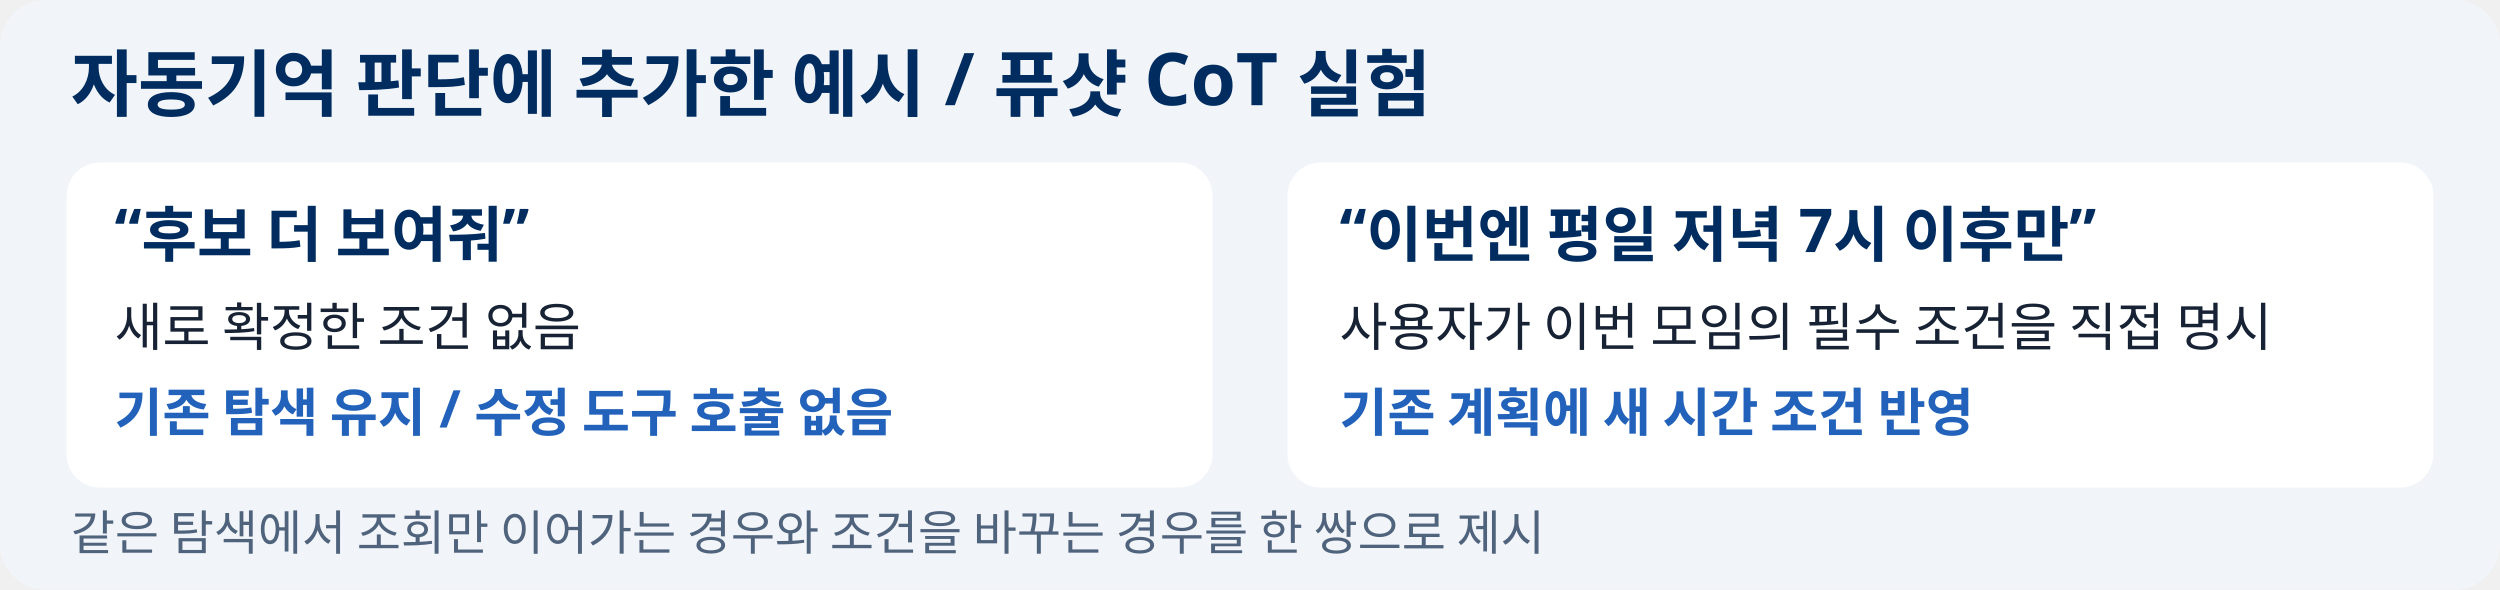
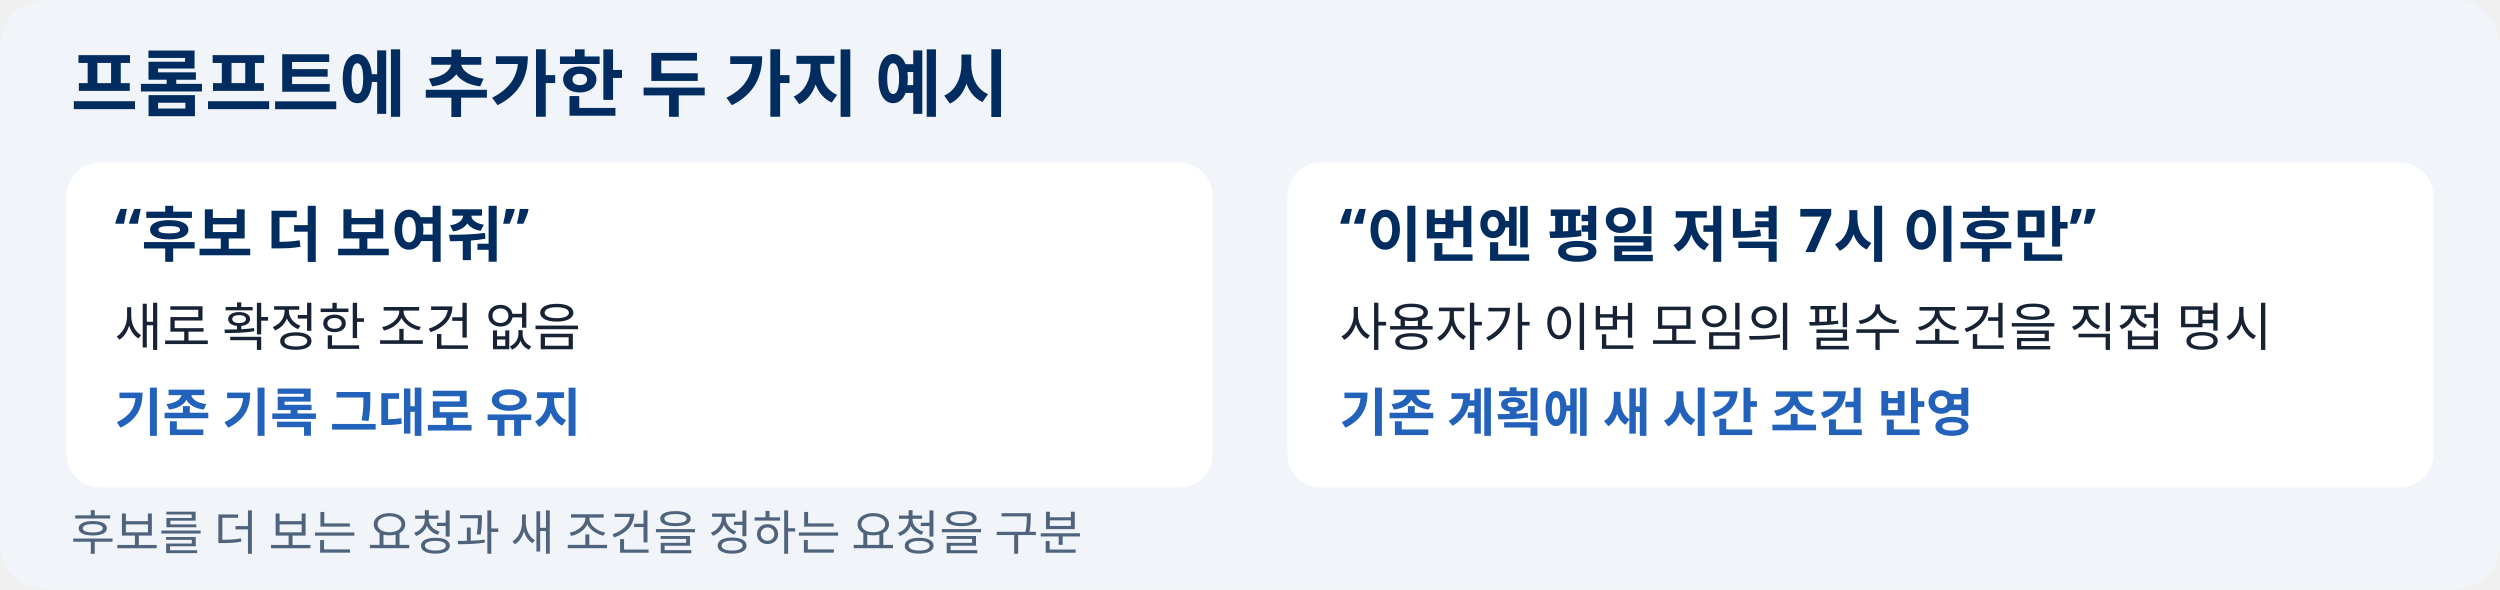
<svg xmlns="http://www.w3.org/2000/svg" viewBox="0 0 1200 283" width="1200" height="283" role="img" aria-labelledby="title">
  <rect x="0" y="0" width="1200" height="283" rx="22" fill="#f1f5fa" />
-   <text x="34" y="53" font-family="Pretendard, Apple SD Gothic Neo, Noto Sans KR, sans-serif" font-size="35" fill="#002c5f" font-weight="700" text-anchor="start">자동기억 판단에 추가한 예시 / 퓨샷 CoT 실험</text>
+   <text x="34" y="53" font-family="Pretendard, Apple SD Gothic Neo, Noto Sans KR, sans-serif" font-size="35" fill="#002c5f" font-weight="700" text-anchor="start">프롬프트에 추가한 두 가지 예시</text>
  <rect x="32" y="78" width="550" height="156" rx="16" fill="#ffffff" />
  <rect x="618" y="78" width="550" height="156" rx="16" fill="#ffffff" />
  <text x="55" y="121" font-family="Pretendard, Apple SD Gothic Neo, Noto Sans KR, sans-serif" font-size="29" fill="#002c5f" font-weight="700" text-anchor="start">“후보 더 보여줘”</text>
  <text x="55" y="166" font-family="Pretendard, Apple SD Gothic Neo, Noto Sans KR, sans-serif" font-size="25" fill="#172334" font-weight="400" text-anchor="start">새로 확정한 조건 없음</text>
-   <text x="55" y="207" font-family="Pretendard, Apple SD Gothic Neo, Noto Sans KR, sans-serif" font-size="25" fill="#2262ba" font-weight="700" text-anchor="start">기존 탐색 유지 / 수정 도구 호출 없음</text>
+   <text x="55" y="207" font-family="Pretendard, Apple SD Gothic Neo, Noto Sans KR, sans-serif" font-size="25" fill="#2262ba" font-weight="700" text-anchor="start">기존 기록 그대로 유지</text>
  <text x="643" y="121" font-family="Pretendard, Apple SD Gothic Neo, Noto Sans KR, sans-serif" font-size="29" fill="#002c5f" font-weight="700" text-anchor="start">“이번엔 평일 저녁 7시 이후만”</text>
  <text x="643" y="166" font-family="Pretendard, Apple SD Gothic Neo, Noto Sans KR, sans-serif" font-size="25" fill="#172334" font-weight="400" text-anchor="start">사용자가 이번 모임의 필수 조건을 직접 명시</text>
  <text x="643" y="207" font-family="Pretendard, Apple SD Gothic Neo, Noto Sans KR, sans-serif" font-size="25" fill="#2262ba" font-weight="700" text-anchor="start">기존 계획에 새 시간 조건 반영</text>
-   <text x="34" y="264" font-family="Pretendard, Apple SD Gothic Neo, Noto Sans KR, sans-serif" font-size="23" fill="#50637c" font-weight="400" text-anchor="start">같은 탐색에서 조회만 이어가는 경우와 조건을 바꾸는 경우를 한 쌍으로 제시</text>
+   <text x="34" y="264" font-family="Pretendard, Apple SD Gothic Neo, Noto Sans KR, sans-serif" font-size="23" fill="#50637c" font-weight="400" text-anchor="start">후보를 더 보는 요청과 새 조건을 정하는 요청을 구분</text>
</svg>
